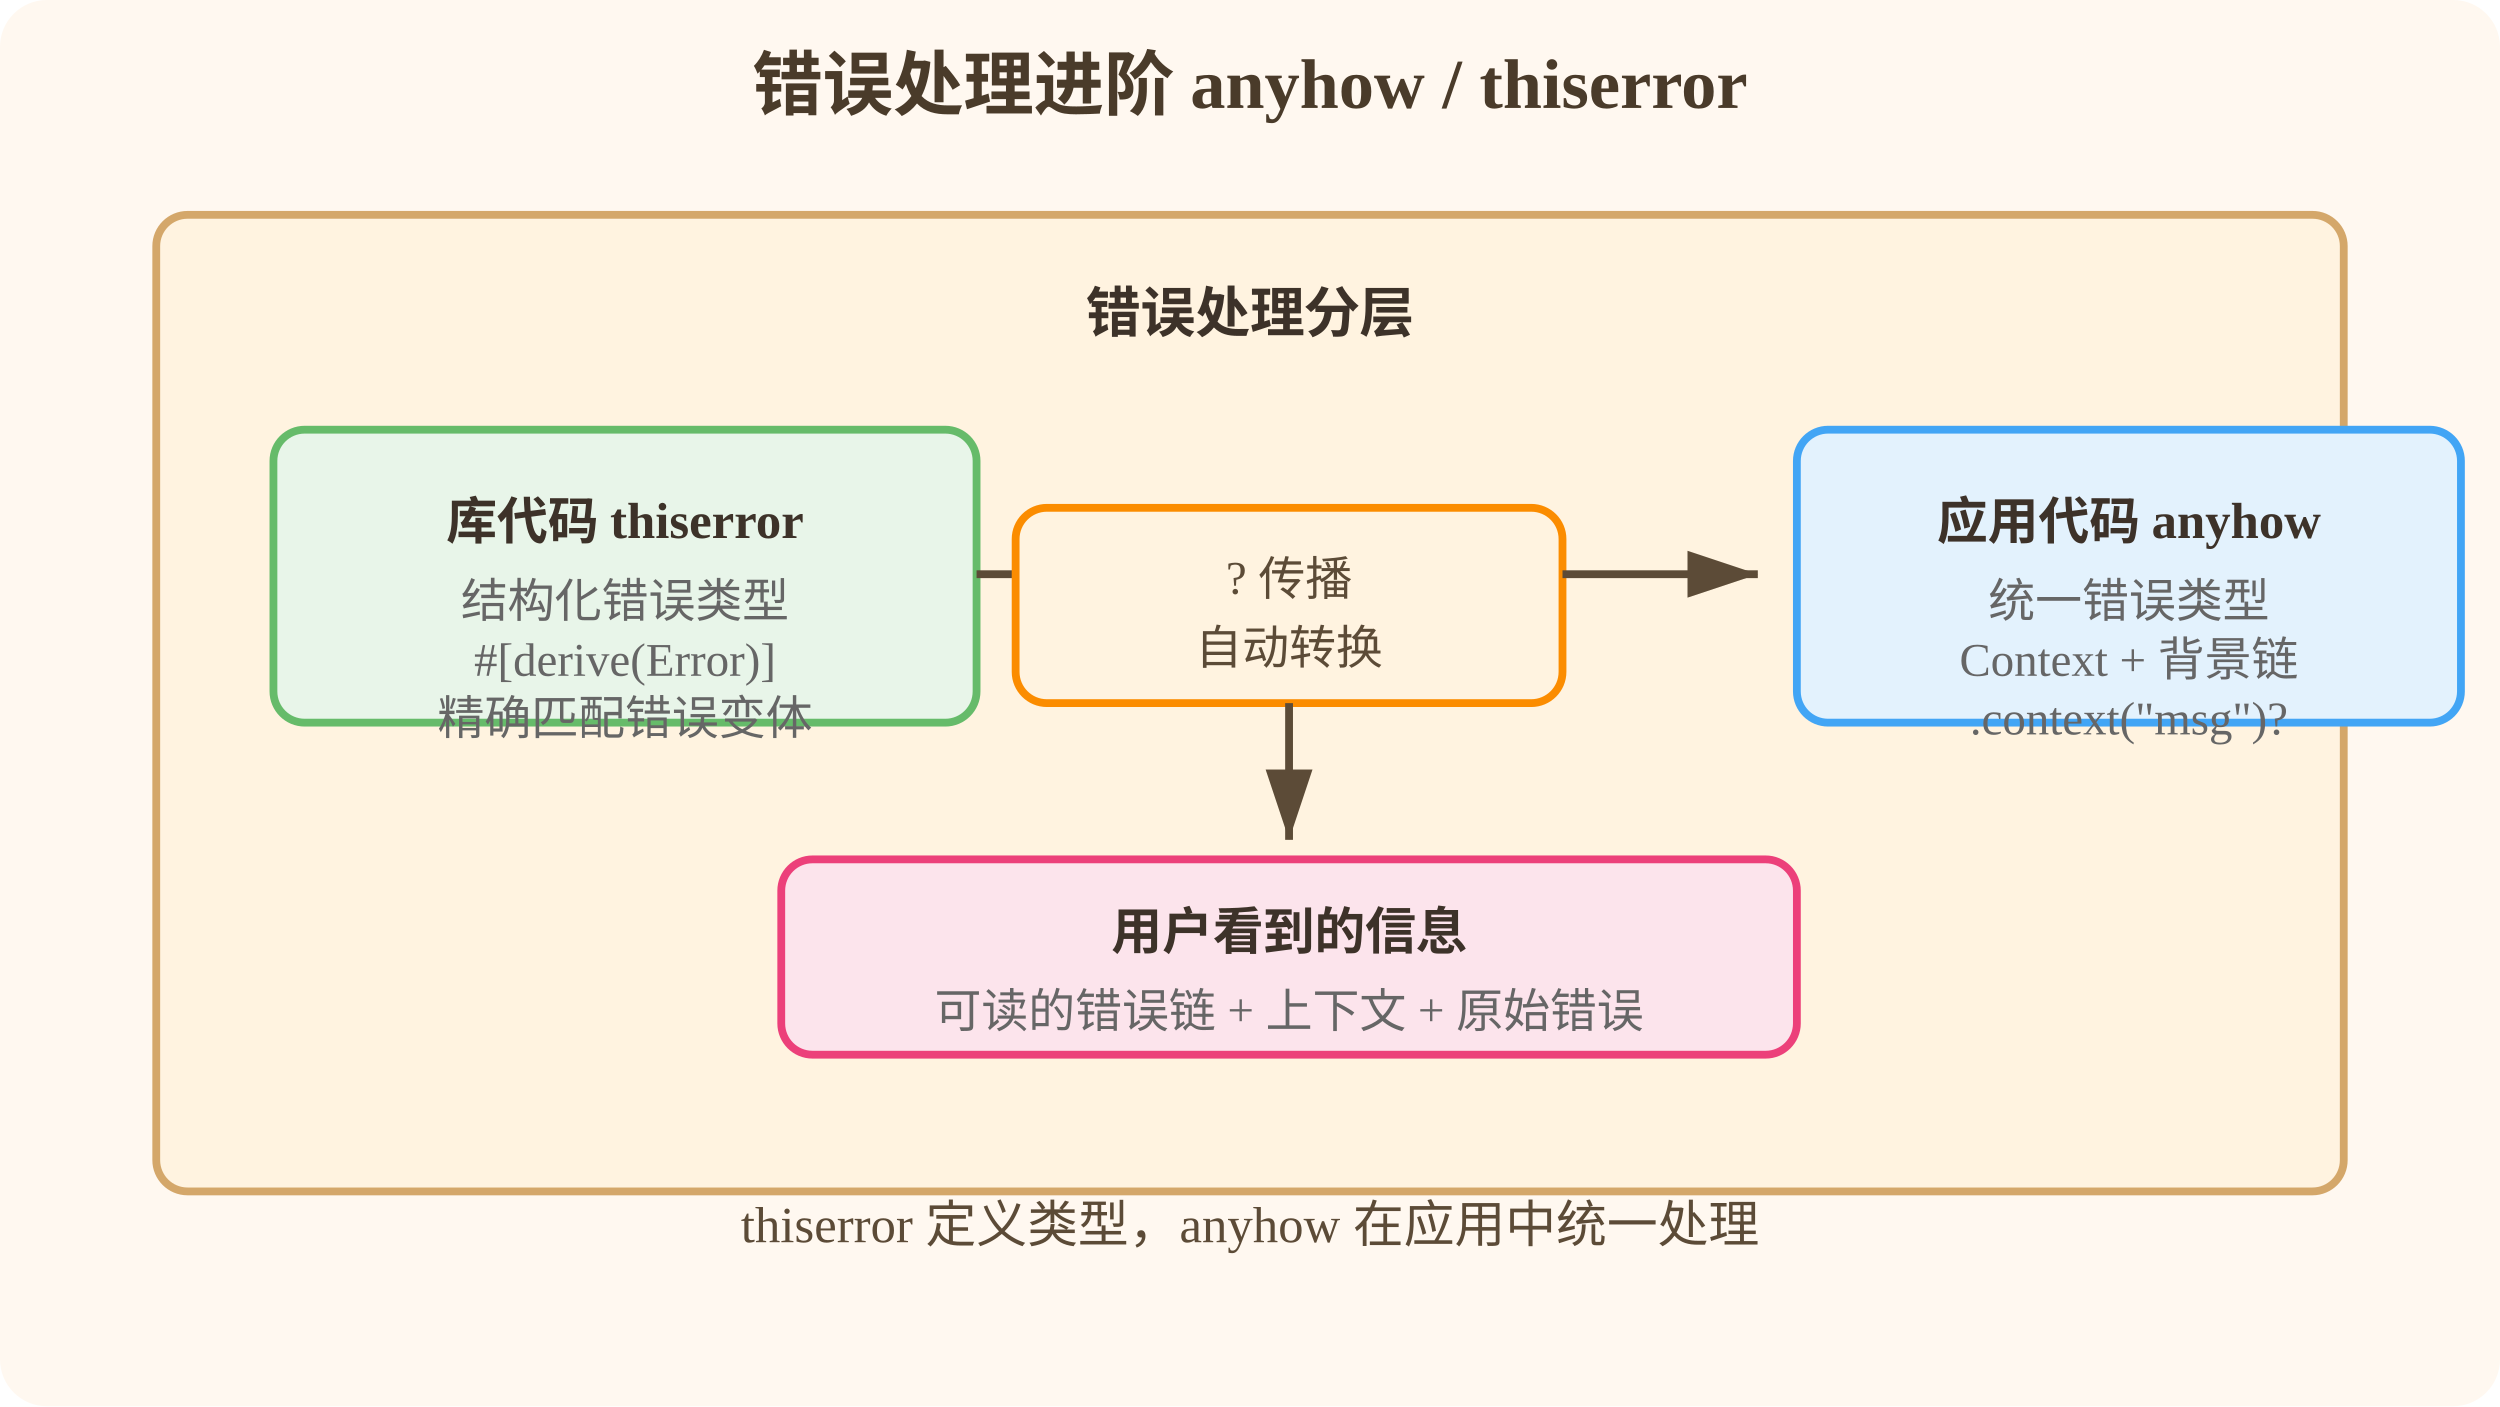
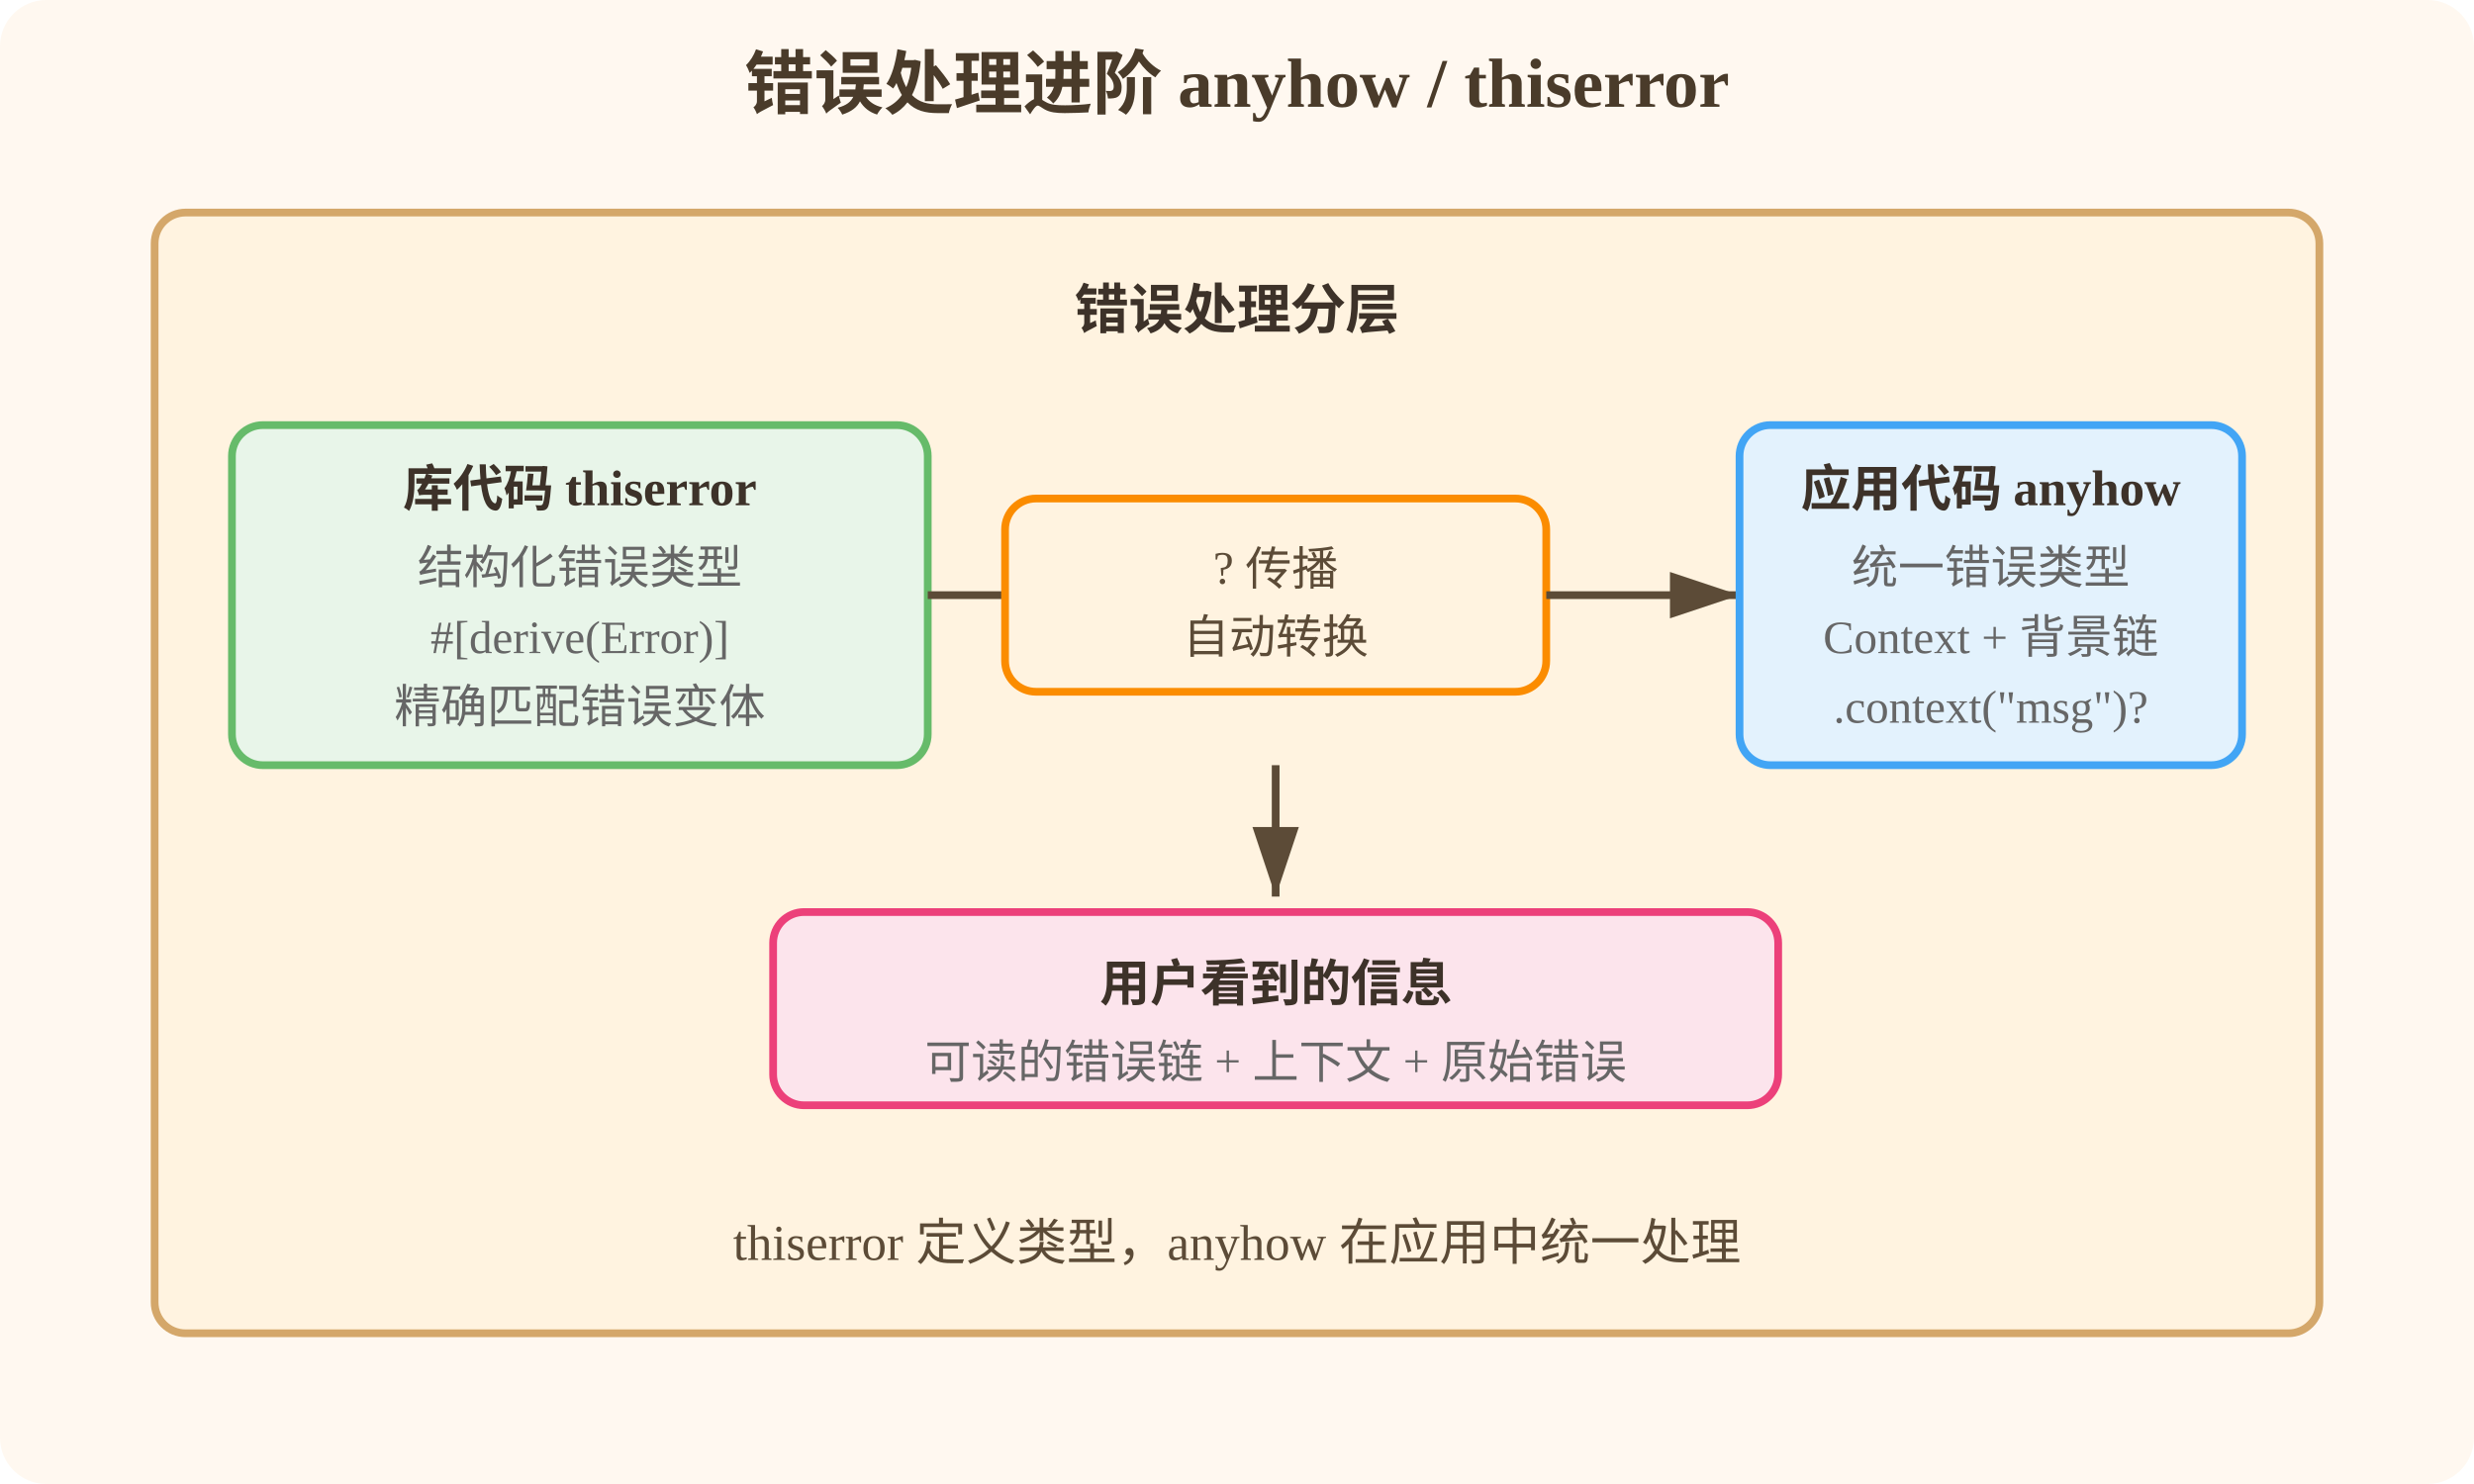
- <svg xmlns="http://www.w3.org/2000/svg" width="640" height="360" viewBox="0 0 640 360">
+ <svg xmlns="http://www.w3.org/2000/svg" width="640" height="384" viewBox="0 0 640 384">
  <rect width="100%" height="100%" fill="#fff8f0" rx="12" />
  <text x="320" y="28" text-anchor="middle" font-size="18" font-weight="bold" fill="#4a3b2a">错误处理进阶 anyhow / thiserror</text>
  <defs>
    <marker id="arrow" markerWidth="10" markerHeight="10" refX="9" refY="3" orient="auto" markerUnits="strokeWidth">
      <path d="M0,0 L0,6 L9,3 z" fill="#5c4b37" />
    </marker>
  </defs>
-   <rect x="40" y="55" width="560" height="250" fill="#fff3e0" stroke="#d4a76a" stroke-width="2" rx="8" />
+   <rect x="40" y="55" width="560" height="290" fill="#fff3e0" stroke="#d4a76a" stroke-width="2" rx="8" />
  <text x="320" y="85" font-size="14" font-weight="bold" fill="#3d3229" text-anchor="middle">错误处理分层</text>
-   <rect x="70" y="110" width="180" height="75" fill="#e8f5e9" stroke="#66bb6a" stroke-width="2" rx="8" />
-   <text x="160" y="138" font-size="13" font-weight="bold" fill="#3d3229" text-anchor="middle">库代码 thiserror</text>
-   <text x="160" y="158" font-size="12" fill="#666" text-anchor="middle">结构化错误类型</text>
-   <text x="160" y="173" font-size="12" fill="#666" text-anchor="middle">#[derive(Error)]</text>
-   <text x="160" y="188" font-size="12" fill="#666" text-anchor="middle">精确匹配错误变体</text>
-   <line x1="250" y1="147" x2="300" y2="147" stroke="#5c4b37" stroke-width="2" marker-end="url(#arrow)" />
-   <rect x="260" y="130" width="140" height="50" fill="#fff3e0" stroke="#fb8c00" stroke-width="2" rx="8" />
-   <text x="330" y="152" font-size="12" fill="#5c4b37" text-anchor="middle">? 传播</text>
-   <text x="330" y="170" font-size="12" fill="#5c4b37" text-anchor="middle">自动转换</text>
-   <line x1="400" y1="147" x2="450" y2="147" stroke="#5c4b37" stroke-width="2" marker-end="url(#arrow)" />
-   <rect x="460" y="110" width="170" height="75" fill="#e3f2fd" stroke="#42a5f5" stroke-width="2" rx="8" />
-   <text x="545" y="138" font-size="13" font-weight="bold" fill="#3d3229" text-anchor="middle">应用代码 anyhow</text>
-   <text x="545" y="158" font-size="12" fill="#666" text-anchor="middle">统一错误类型</text>
-   <text x="545" y="173" font-size="12" fill="#666" text-anchor="middle">Context + 背景链</text>
-   <text x="545" y="188" font-size="12" fill="#666" text-anchor="middle">.context("msg")?</text>
-   <line x1="330" y1="180" x2="330" y2="215" stroke="#5c4b37" stroke-width="2" marker-end="url(#arrow)" />
-   <rect x="200" y="220" width="260" height="50" fill="#fce4ec" stroke="#ec407a" stroke-width="2" rx="8" />
-   <text x="330" y="243" font-size="13" font-weight="bold" fill="#3d3229" text-anchor="middle">用户看到的信息</text>
-   <text x="330" y="263" font-size="12" fill="#666" text-anchor="middle">可读的错误链 + 上下文 + 原始错误</text>
-   <text x="320" y="318" font-size="13" fill="#5c4b37" text-anchor="middle">thiserror 定义类型，anyhow 在应用中统一处理</text>
+   <rect x="60" y="110" width="180" height="88" fill="#e8f5e9" stroke="#66bb6a" stroke-width="2" rx="8" />
+   <text x="150" y="131" font-size="13" font-weight="bold" fill="#3d3229" text-anchor="middle">库代码 thiserror</text>
+   <text x="150" y="151" font-size="12" fill="#666" text-anchor="middle">结构化错误类型</text>
+   <text x="150" y="169" font-size="12" fill="#666" text-anchor="middle">#[derive(Error)]</text>
+   <text x="150" y="187" font-size="12" fill="#666" text-anchor="middle">精确匹配错误变体</text>
+   <line x1="240" y1="154" x2="290" y2="154" stroke="#5c4b37" stroke-width="2" marker-end="url(#arrow)" />
+   <rect x="260" y="129" width="140" height="50" fill="#fff3e0" stroke="#fb8c00" stroke-width="2" rx="8" />
+   <text x="330" y="151" font-size="12" fill="#5c4b37" text-anchor="middle">? 传播</text>
+   <text x="330" y="169" font-size="12" fill="#5c4b37" text-anchor="middle">自动转换</text>
+   <line x1="400" y1="154" x2="450" y2="154" stroke="#5c4b37" stroke-width="2" marker-end="url(#arrow)" />
+   <rect x="450" y="110" width="130" height="88" fill="#e3f2fd" stroke="#42a5f5" stroke-width="2" rx="8" />
+   <text x="515" y="131" font-size="13" font-weight="bold" fill="#3d3229" text-anchor="middle">应用代码 anyhow</text>
+   <text x="515" y="151" font-size="12" fill="#666" text-anchor="middle">统一错误类型</text>
+   <text x="515" y="169" font-size="12" fill="#666" text-anchor="middle">Context + 背景链</text>
+   <text x="515" y="187" font-size="12" fill="#666" text-anchor="middle">.context("msg")?</text>
+   <line x1="330" y1="198" x2="330" y2="232" stroke="#5c4b37" stroke-width="2" marker-end="url(#arrow)" />
+   <rect x="200" y="236" width="260" height="50" fill="#fce4ec" stroke="#ec407a" stroke-width="2" rx="8" />
+   <text x="330" y="259" font-size="13" font-weight="bold" fill="#3d3229" text-anchor="middle">用户看到的信息</text>
+   <text x="330" y="279" font-size="12" fill="#666" text-anchor="middle">可读的错误链 + 上下文 + 原始错误</text>
+   <text x="320" y="326" font-size="13" fill="#5c4b37" text-anchor="middle">thiserror 定义类型，anyhow 在应用中统一处理</text>
</svg>
